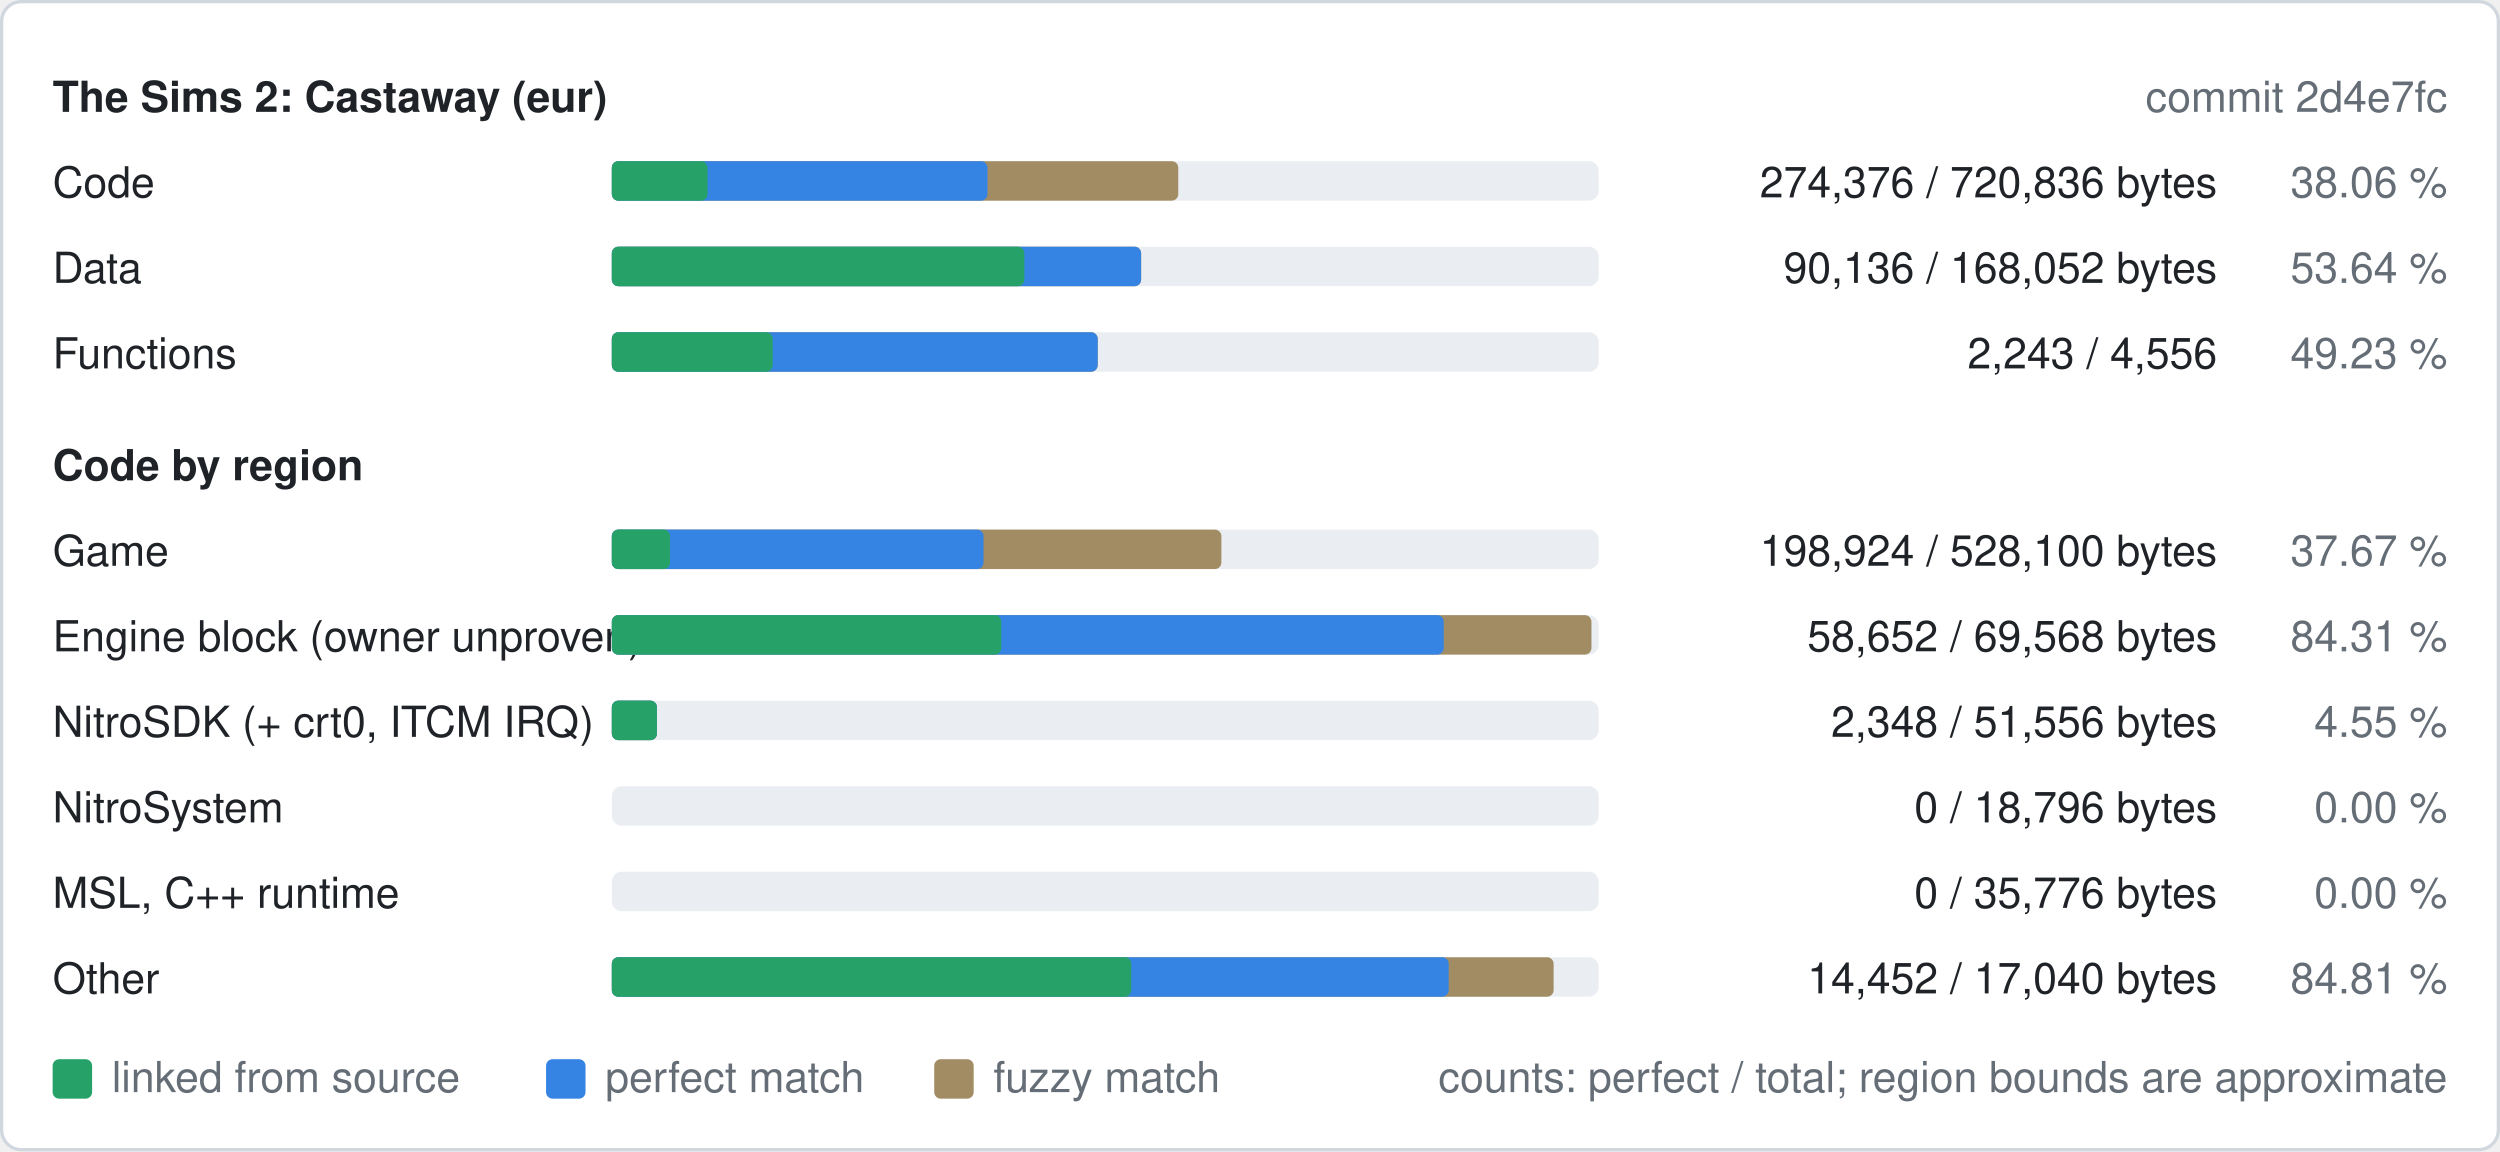
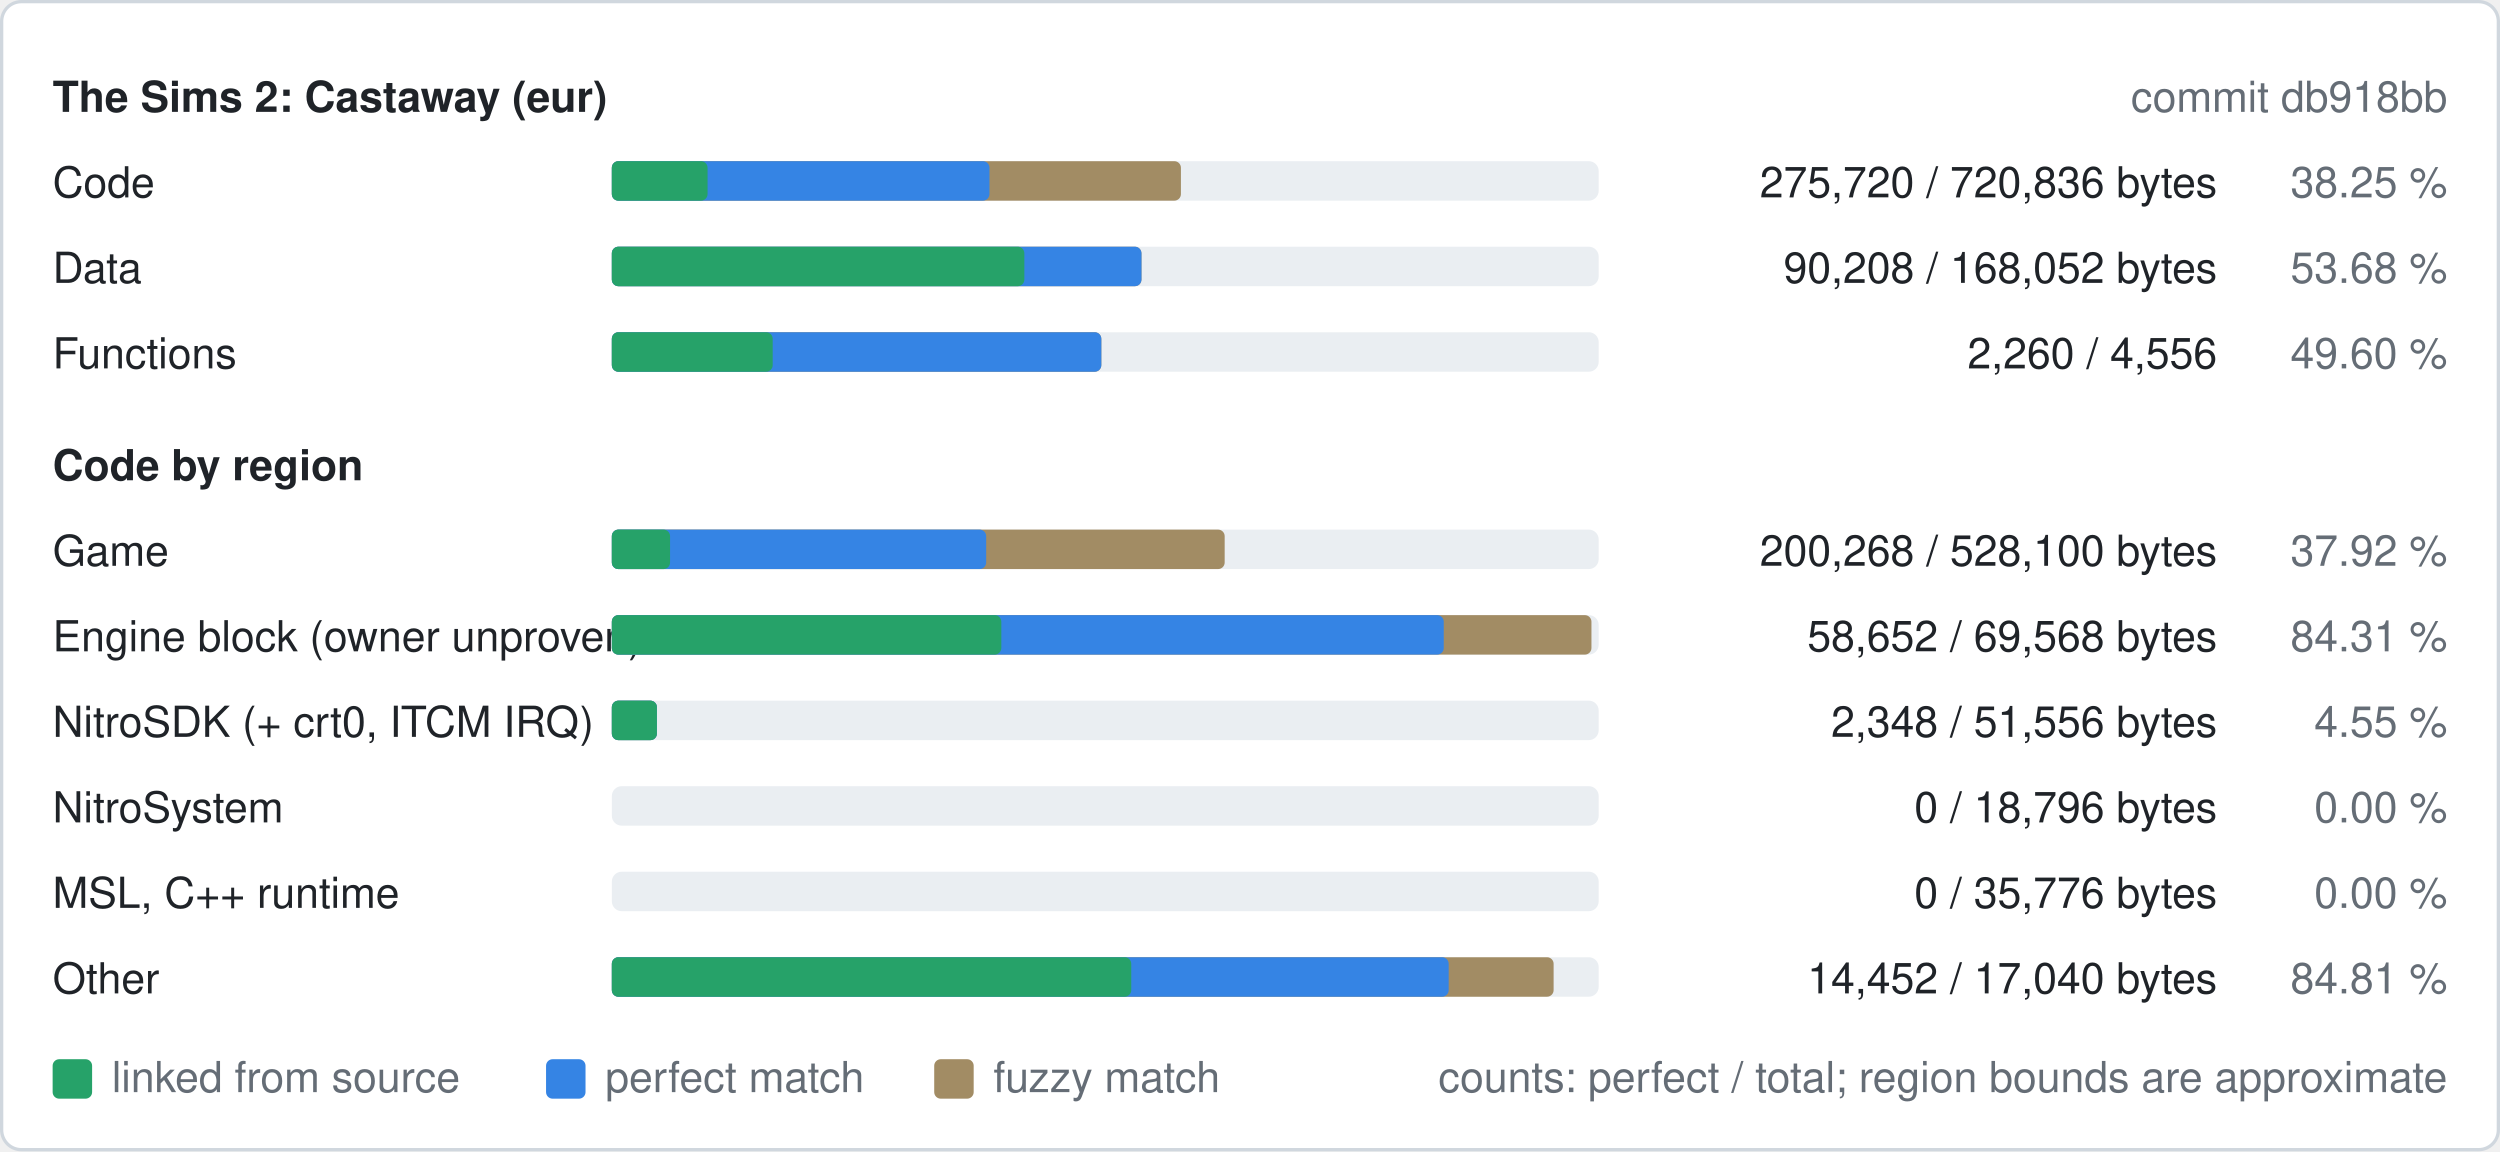
<svg xmlns="http://www.w3.org/2000/svg" width="760" height="350" viewBox="0 0 760 350" role="img" aria-label="Decompilation progress of eur">
  <style>
text{font-family:-apple-system,BlinkMacSystemFont,"Segoe UI",Helvetica,Arial,sans-serif;font-size:13px}
.b{font-weight:600}
.bg{fill:#ffffff;stroke:#d0d7de}.t{fill:#1f2328}.m{fill:#656d76}.track{fill:#eaeef2}.fuzzy{fill:#a28c64}.perfect{fill:#3584e4}.linked{fill:#26a269}
@media (prefers-color-scheme: dark){.bg{fill:#0d1117;stroke:#30363d}.t{fill:#e6edf3}.m{fill:#8d96a0}.track{fill:#21262d}.fuzzy{fill:#a28c64}.perfect{fill:#3584e4}.linked{fill:#2ec27e}}
</style>
  <rect class="bg" x="0.5" y="0.5" width="759" height="349" rx="6" />
  <text class="t b" x="16" y="34">The Sims 2: Castaway (eur)</text>
-   <text class="m" x="744" y="34" text-anchor="end">commit 2d4e7fc</text>
+   <text class="m" x="744" y="34" text-anchor="end">commit db918bb</text>
  <text class="t" x="16" y="60">Code</text>
  <rect class="track" x="186" y="49" width="300" height="12" rx="3" />
-   <rect class="fuzzy" x="186" y="49" width="172.2" height="12" rx="2" />
-   <rect class="perfect" x="186" y="49" width="114.2" height="12" rx="2" />
+   <rect class="fuzzy" x="186" y="49" width="173.0" height="12" rx="2" />
+   <rect class="perfect" x="186" y="49" width="114.8" height="12" rx="2" />
  <rect class="linked" x="186" y="49" width="29.1" height="12" rx="2" />
-   <text class="t" x="674" y="60" text-anchor="end">274,376 / 720,836 bytes</text>
-   <text class="m" x="744" y="60" text-anchor="end">38.06 %</text>
+   <text class="t" x="674" y="60" text-anchor="end">275,720 / 720,836 bytes</text>
+   <text class="m" x="744" y="60" text-anchor="end">38.25 %</text>
  <text class="t" x="16" y="86">Data</text>
  <rect class="track" x="186" y="75" width="300" height="12" rx="3" />
-   <rect class="fuzzy" x="186" y="75" width="160.9" height="12" rx="2" />
-   <rect class="perfect" x="186" y="75" width="160.9" height="12" rx="2" />
+   <rect class="fuzzy" x="186" y="75" width="161.0" height="12" rx="2" />
+   <rect class="perfect" x="186" y="75" width="161.0" height="12" rx="2" />
  <rect class="linked" x="186" y="75" width="125.4" height="12" rx="2" />
-   <text class="t" x="674" y="86" text-anchor="end">90,136 / 168,052 bytes</text>
-   <text class="m" x="744" y="86" text-anchor="end">53.64 %</text>
+   <text class="t" x="674" y="86" text-anchor="end">90,208 / 168,052 bytes</text>
+   <text class="m" x="744" y="86" text-anchor="end">53.68 %</text>
  <text class="t" x="16" y="112">Functions</text>
  <rect class="track" x="186" y="101" width="300" height="12" rx="3" />
-   <rect class="fuzzy" x="186" y="101" width="147.7" height="12" rx="2" />
-   <rect class="perfect" x="186" y="101" width="147.7" height="12" rx="2" />
+   <rect class="fuzzy" x="186" y="101" width="148.8" height="12" rx="2" />
+   <rect class="perfect" x="186" y="101" width="148.8" height="12" rx="2" />
  <rect class="linked" x="186" y="101" width="48.9" height="12" rx="2" />
-   <text class="t" x="674" y="112" text-anchor="end">2,243 / 4,556</text>
-   <text class="m" x="744" y="112" text-anchor="end">49.23 %</text>
+   <text class="t" x="674" y="112" text-anchor="end">2,260 / 4,556</text>
+   <text class="m" x="744" y="112" text-anchor="end">49.60 %</text>
  <text class="t b" x="16" y="146">Code by region</text>
  <text class="t" x="16" y="172">Game</text>
  <rect class="track" x="186" y="161" width="300" height="12" rx="3" />
-   <rect class="fuzzy" x="186" y="161" width="185.3" height="12" rx="2" />
-   <rect class="perfect" x="186" y="161" width="113.0" height="12" rx="2" />
+   <rect class="fuzzy" x="186" y="161" width="186.3" height="12" rx="2" />
+   <rect class="perfect" x="186" y="161" width="113.8" height="12" rx="2" />
  <rect class="linked" x="186" y="161" width="17.7" height="12" rx="2" />
-   <text class="t" x="674" y="172" text-anchor="end">198,924 / 528,100 bytes</text>
-   <text class="m" x="744" y="172" text-anchor="end">37.67 %</text>
+   <text class="t" x="674" y="172" text-anchor="end">200,268 / 528,100 bytes</text>
+   <text class="m" x="744" y="172" text-anchor="end">37.92 %</text>
  <text class="t" x="16" y="198">Engine block (owner unproven)</text>
  <rect class="track" x="186" y="187" width="300" height="12" rx="3" />
  <rect class="fuzzy" x="186" y="187" width="297.8" height="12" rx="2" />
  <rect class="perfect" x="186" y="187" width="252.9" height="12" rx="2" />
  <rect class="linked" x="186" y="187" width="118.4" height="12" rx="2" />
  <text class="t" x="674" y="198" text-anchor="end">58,652 / 69,568 bytes</text>
  <text class="m" x="744" y="198" text-anchor="end">84.31 %</text>
  <text class="t" x="16" y="224">NitroSDK (+ crt0, ITCM IRQ)</text>
  <rect class="track" x="186" y="213" width="300" height="12" rx="3" />
  <rect class="fuzzy" x="186" y="213" width="13.7" height="12" rx="2" />
  <rect class="perfect" x="186" y="213" width="13.7" height="12" rx="2" />
  <rect class="linked" x="186" y="213" width="13.7" height="12" rx="2" />
  <text class="t" x="674" y="224" text-anchor="end">2,348 / 51,556 bytes</text>
  <text class="m" x="744" y="224" text-anchor="end">4.55 %</text>
  <text class="t" x="16" y="250">NitroSystem</text>
  <rect class="track" x="186" y="239" width="300" height="12" rx="3" />
  <text class="t" x="674" y="250" text-anchor="end">0 / 18,796 bytes</text>
  <text class="m" x="744" y="250" text-anchor="end">0.00 %</text>
  <text class="t" x="16" y="276">MSL, C++ runtime</text>
  <rect class="track" x="186" y="265" width="300" height="12" rx="3" />
  <text class="t" x="674" y="276" text-anchor="end">0 / 35,776 bytes</text>
  <text class="m" x="744" y="276" text-anchor="end">0.00 %</text>
  <text class="t" x="16" y="302">Other</text>
  <rect class="track" x="186" y="291" width="300" height="12" rx="3" />
  <rect class="fuzzy" x="186" y="291" width="286.3" height="12" rx="2" />
  <rect class="perfect" x="186" y="291" width="254.4" height="12" rx="2" />
  <rect class="linked" x="186" y="291" width="157.9" height="12" rx="2" />
  <text class="t" x="674" y="302" text-anchor="end">14,452 / 17,040 bytes</text>
  <text class="m" x="744" y="302" text-anchor="end">84.81 %</text>
  <rect class="linked" x="16" y="322" width="12" height="12" rx="2" />
  <text class="m" x="34" y="332">linked from source</text>
  <rect class="perfect" x="166" y="322" width="12" height="12" rx="2" />
  <text class="m" x="184" y="332">perfect match</text>
  <rect class="fuzzy" x="284" y="322" width="12" height="12" rx="2" />
  <text class="m" x="302" y="332">fuzzy match</text>
  <text class="m" x="744" y="332" text-anchor="end">counts: perfect / total; region bounds are approximate</text>
</svg>
